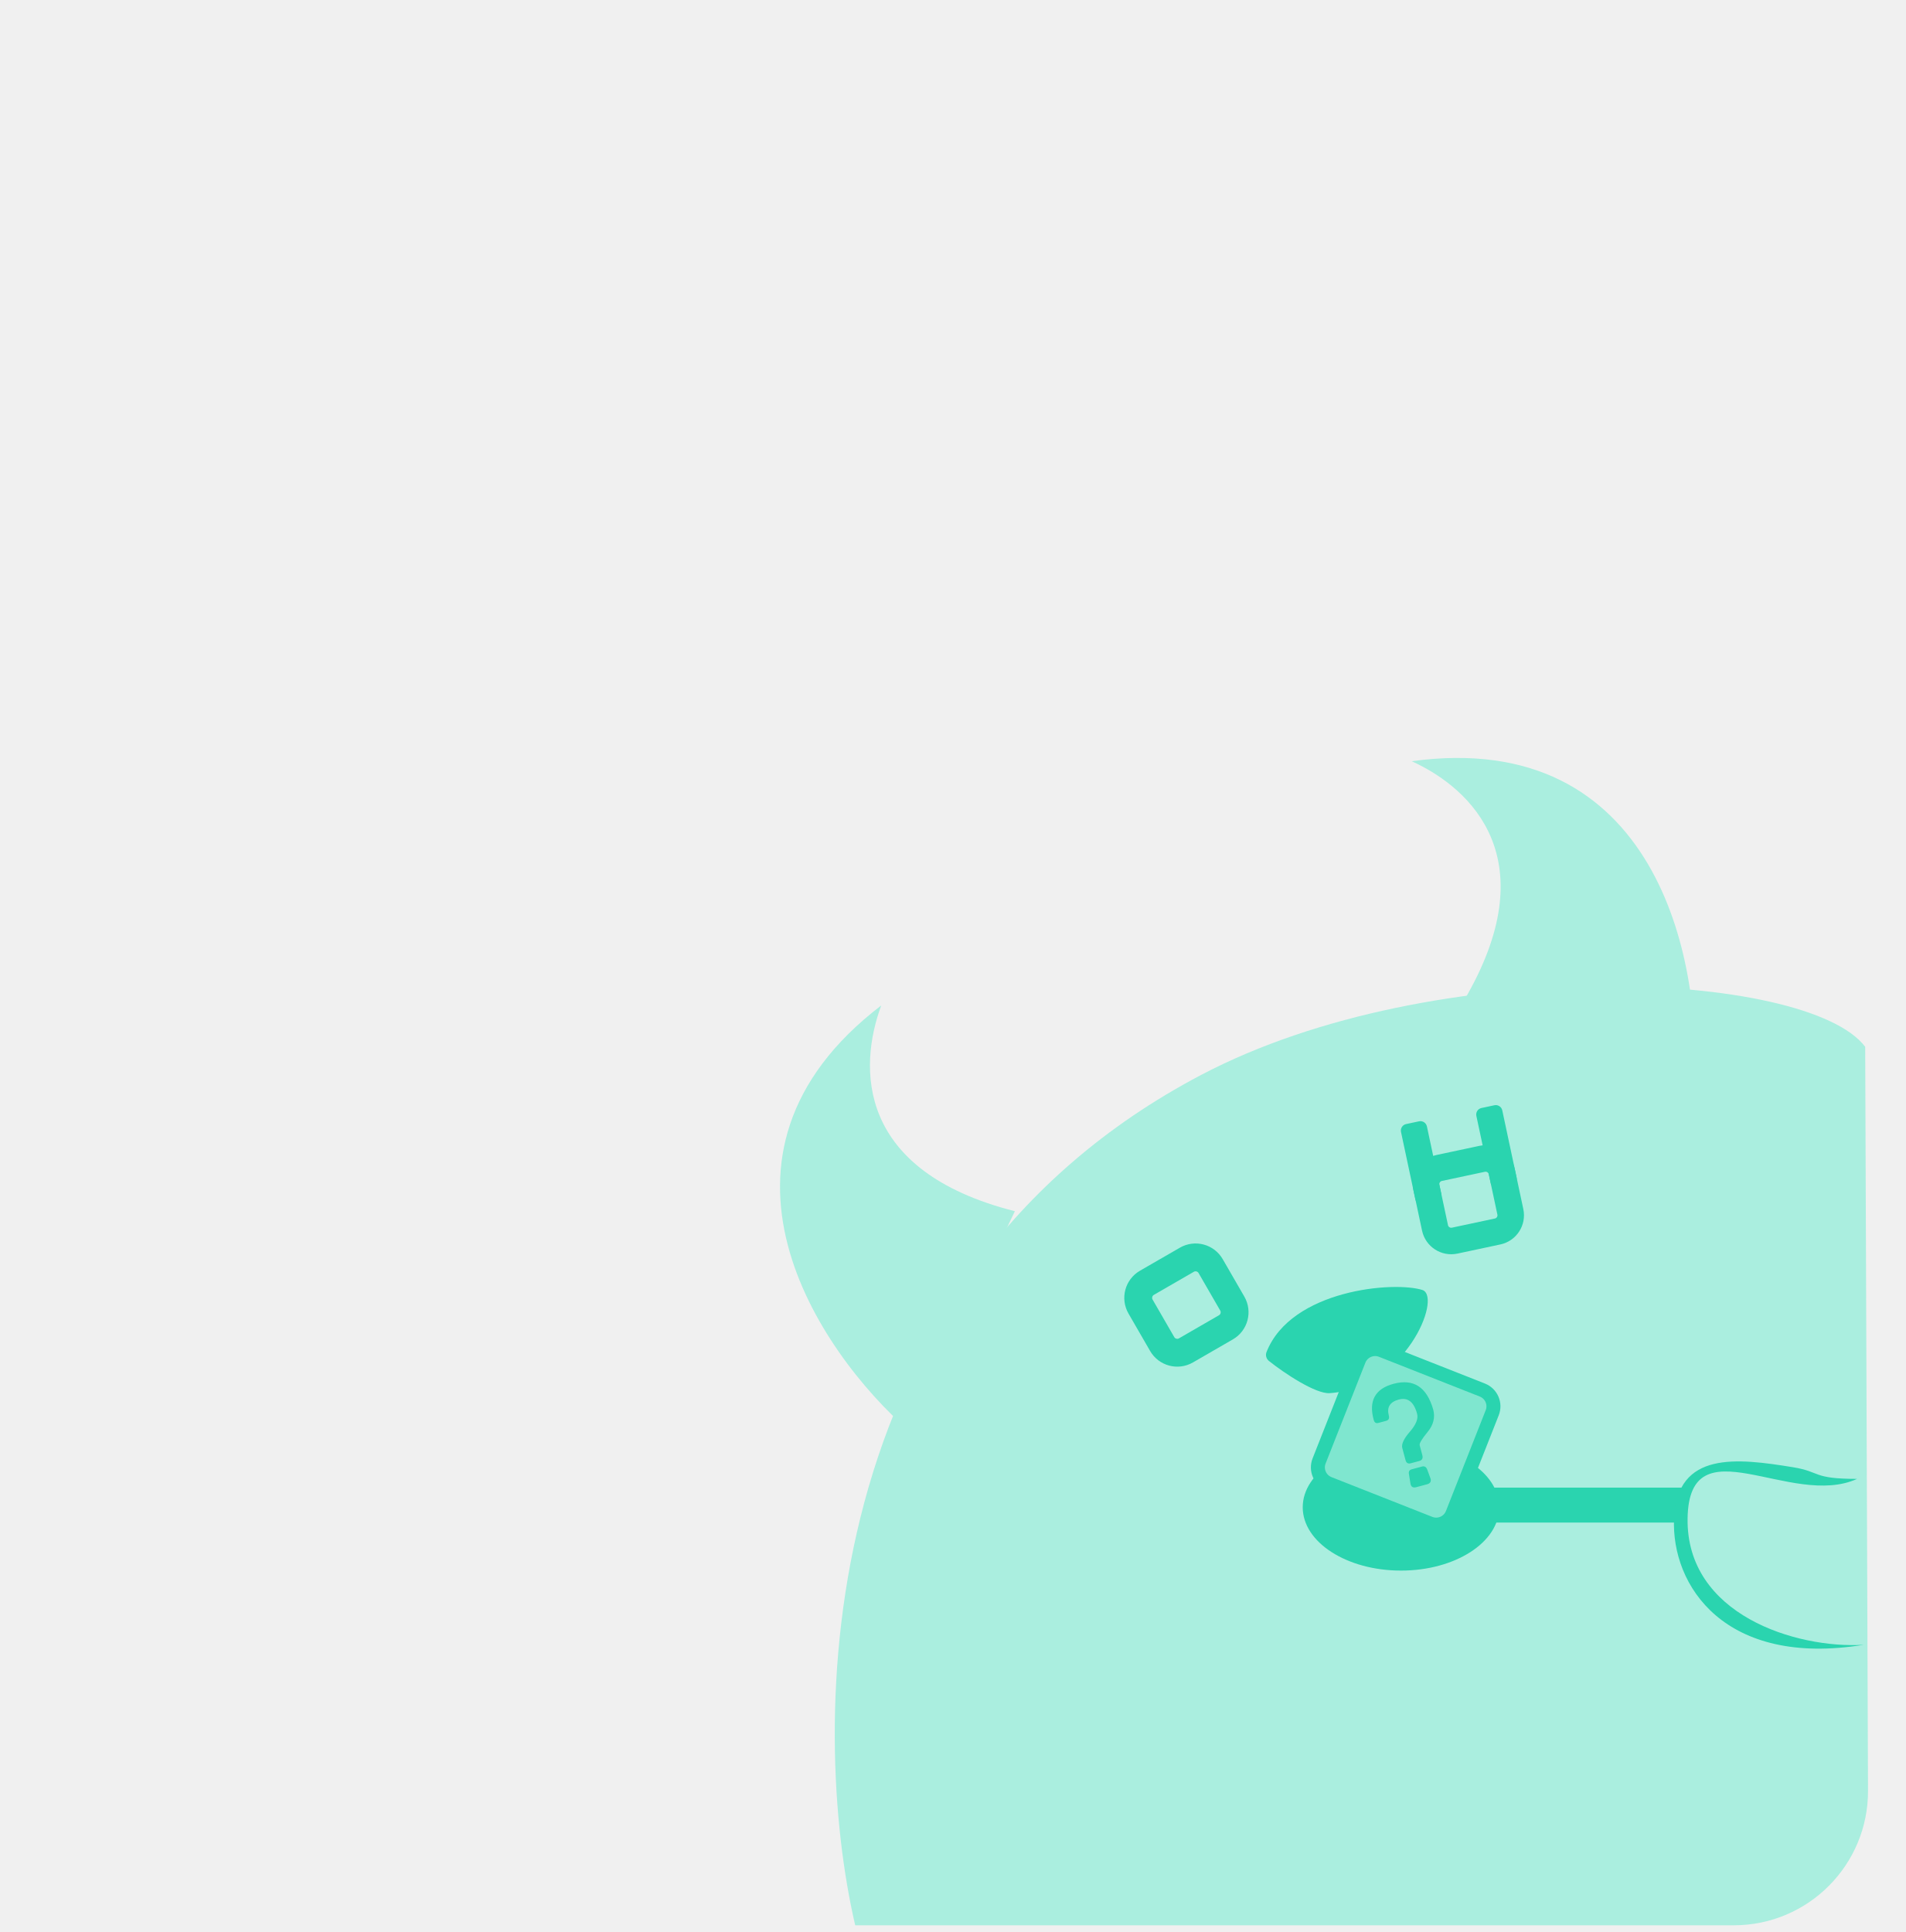
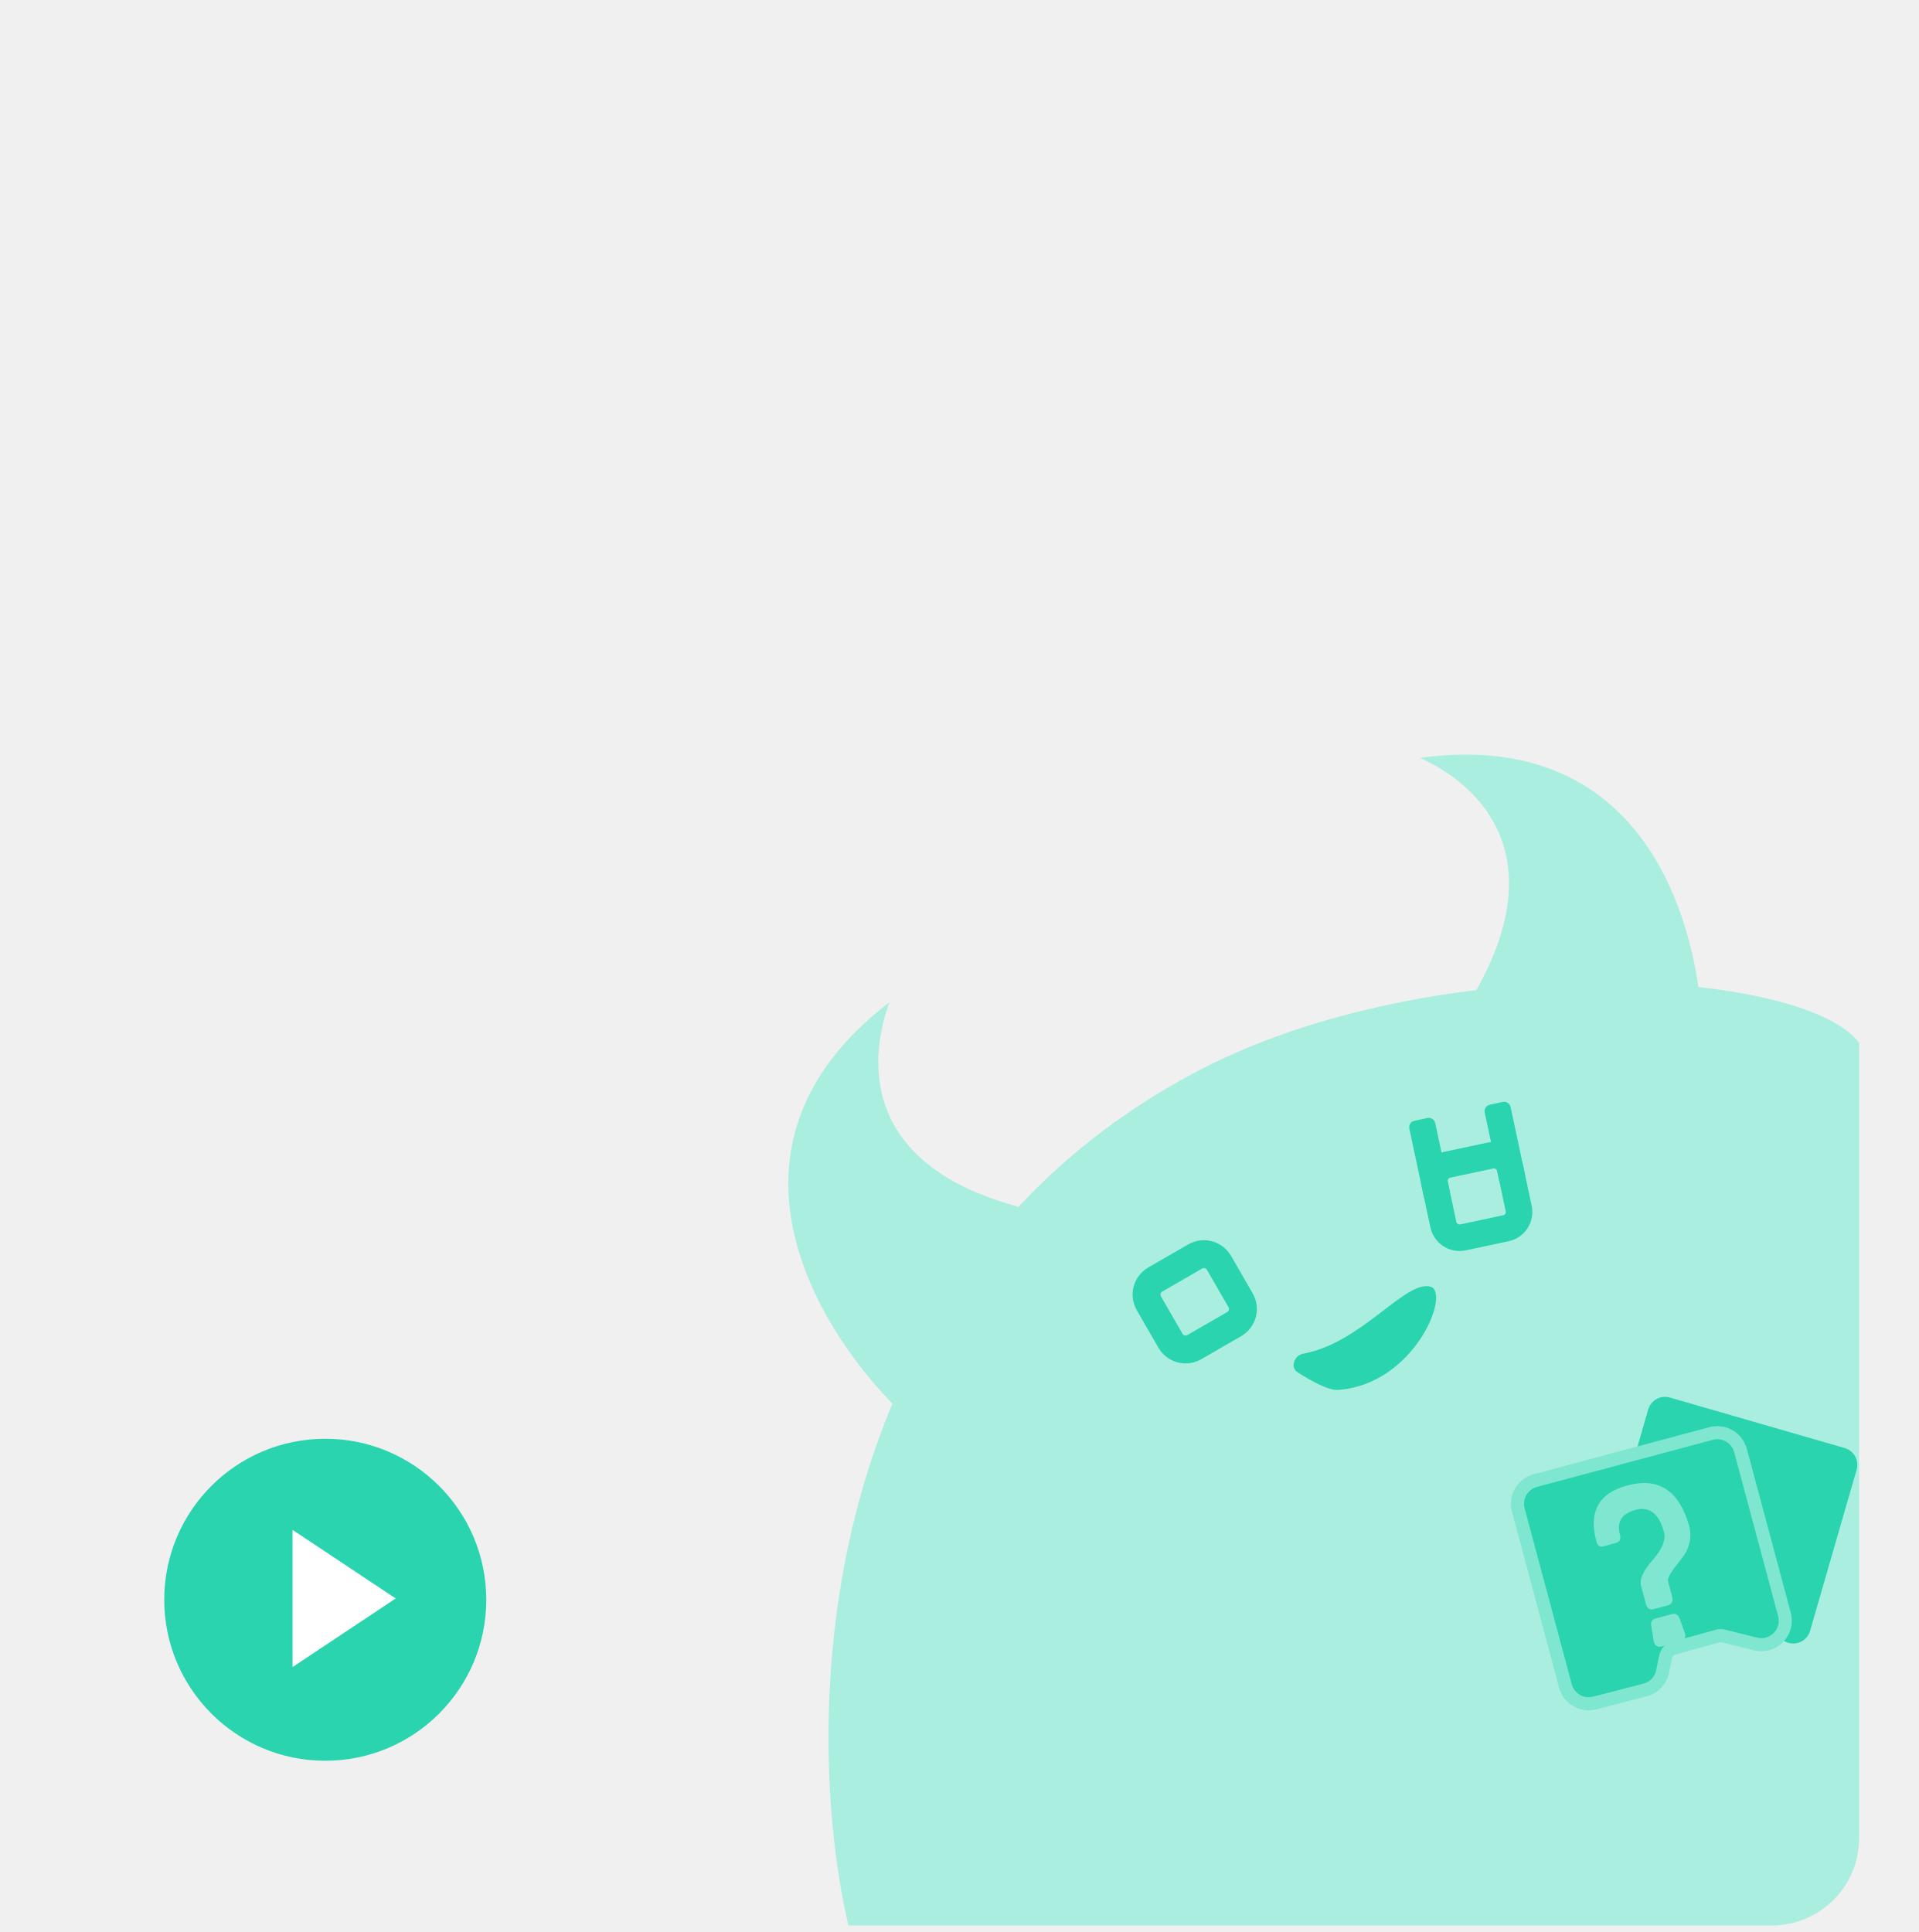
- <svg xmlns="http://www.w3.org/2000/svg" width="284" height="288" viewBox="0 0 284 288" fill="none">
-   <path d="M151.265 180.553C127.67 174.578 127.905 159.17 131.349 149.879C102.126 172.23 121.985 201.51 135.567 213.356L151.265 180.553Z" fill="#AAEEDF" />
-   <path d="M218.161 149.215C230.535 128.256 219.431 117.572 210.41 113.474C246.858 108.467 253.66 143.187 252.504 161.173L218.161 149.215Z" fill="#AAEEDF" />
-   <path d="M179.045 160.228C120.807 190.843 120.558 257.303 127.465 287H258.422C269.498 287 278.465 277.999 278.422 266.924L278 156.042C269.413 144.682 213.888 141.912 179.045 160.228Z" fill="#AAEEDF" />
-   <rect x="212.091" y="174.623" width="11.481" height="11.074" rx="2.469" transform="rotate(-12.0325 212.091 174.623)" stroke="#2AD4AF" stroke-width="3.951" />
-   <rect x="208.609" y="167.769" width="3.948" height="12.219" rx="0.988" transform="rotate(-12.0325 208.609 167.769)" fill="#2AD4AF" />
-   <rect x="219.841" y="165.375" width="3.948" height="12.219" rx="0.988" transform="rotate(-12.0325 219.841 165.375)" fill="#2AD4AF" />
-   <rect x="168.698" y="192.521" width="12.064" height="11.636" rx="2.595" transform="rotate(-30 168.698 192.521)" stroke="#2AD4AF" stroke-width="4.152" />
-   <path d="M198.186 207.674C196.096 207.818 191.386 204.676 189.139 202.883C188.739 202.563 188.583 202.026 188.771 201.549C192.434 192.244 207.836 190.917 212.078 192.32C214.885 193.54 209.421 206.901 198.186 207.674Z" fill="#2AD4AF" />
-   <rect width="42.306" height="5.207" transform="matrix(-1 0 0 1 251.441 221.758)" fill="#2AD4AF" />
-   <ellipse cx="14.644" cy="9.438" rx="14.644" ry="9.438" transform="matrix(-1 0 0 1 223.456 215.249)" fill="#2AD4AF" />
-   <path d="M267.227 218.715C271.436 219.398 270.066 220.455 276.793 220.455C266.926 224.94 251.753 211.988 251.529 226.34C251.305 240.692 267.679 245.786 277.77 245.188C257.138 248.552 249.062 236.432 249.511 226.34C249.959 216.249 258.929 217.37 267.227 218.715Z" fill="#2AD4AF" />
-   <rect x="-1.352" y="0.587" width="21.367" height="21.367" rx="2.606" transform="matrix(-0.930276 -0.366859 -0.366859 0.930276 222.325 207.127)" fill="#7FE6CF" stroke="#2AD4AF" stroke-width="2.085" />
-   <path d="M211.089 221.692C210.622 221.817 210.339 221.666 210.236 221.225L209.995 219.721C209.928 219.351 210.061 219.121 210.423 219.024L211.962 218.612C212.324 218.515 212.596 218.684 212.743 219.114L213.224 220.424C213.349 220.892 213.134 221.176 212.598 221.287L211.089 221.692ZM213.615 210.115C213.93 211.292 213.65 212.418 212.781 213.46C211.916 214.516 211.525 215.171 211.598 215.442L211.99 216.906C212.116 217.374 211.969 217.672 211.546 217.785L210.264 218.129C209.872 218.234 209.623 218.09 209.503 217.702L209.005 215.846C208.856 215.288 209.221 214.478 210.136 213.425C211.05 212.371 211.41 211.482 211.216 210.758C210.739 208.978 209.821 208.269 208.494 208.625C207.166 208.981 206.668 209.777 206.999 211.015C207.113 211.437 206.973 211.701 206.596 211.802L205.434 212.113C205.072 212.21 204.853 212.059 204.744 211.651C203.969 208.819 204.958 207.017 207.704 206.281C210.676 205.485 212.649 206.751 213.615 210.115Z" fill="#2AD4AF" />
+ <svg xmlns="http://www.w3.org/2000/svg" width="286" height="288" viewBox="0 0 286 288" fill="none">
+   <path d="M152.516 180.067C128.918 174.091 129.153 158.681 132.597 149.388C103.369 171.743 123.231 201.027 136.816 212.875L152.516 180.067Z" fill="#AAEEDF" />
+   <path d="M219.421 148.723C231.797 127.761 220.691 117.075 211.668 112.976C248.122 107.969 254.925 142.694 253.769 160.683L219.421 148.723Z" fill="#AAEEDF" />
+   <path d="M178.546 159.647C120.299 190.267 119.551 257.323 126.459 287.025H264.1C271.291 287.025 277.12 281.196 277.12 274.005V155.46C268.532 144.098 213.394 141.328 178.546 159.647Z" fill="#AAEEDF" />
+   <rect x="213.35" y="174.135" width="11.483" height="11.076" rx="2.47" transform="rotate(-12.0325 213.35 174.135)" stroke="#2AD4AF" stroke-width="3.952" />
+   <rect x="209.867" y="167.279" width="3.948" height="12.221" rx="0.988" transform="rotate(-12.0325 209.867 167.279)" fill="#2AD4AF" />
+   <rect x="221.102" y="164.885" width="3.948" height="12.221" rx="0.988" transform="rotate(-12.0325 221.102 164.885)" fill="#2AD4AF" />
+   <rect x="169.951" y="192.036" width="12.066" height="11.638" rx="2.595" transform="rotate(-30 169.951 192.036)" stroke="#2AD4AF" stroke-width="4.152" />
+   <path d="M199.443 207.19C198.069 207.284 195.562 205.958 193.367 204.529C192.273 203.817 192.944 202.031 194.228 201.799C203.058 200.206 209.586 190.593 213.338 191.834C216.145 193.053 210.68 206.416 199.443 207.19Z" fill="#2AD4AF" />
+   <path d="M245.678 210.109C246.077 208.727 247.52 207.93 248.902 208.329L274.966 215.857C276.348 216.256 277.144 217.7 276.745 219.081L269.804 243.116C269.235 245.084 266.721 245.655 265.358 244.125L262.083 240.448C261.703 240.023 261.195 239.733 260.635 239.624L254.042 238.343C253.157 238.171 252.247 238.469 251.634 239.13L249.986 240.91C249.311 241.638 248.281 241.92 247.33 241.635L239.899 239.413C238.53 239.004 237.747 237.569 238.143 236.196L245.678 210.109Z" fill="#2AD4AF" />
+   <path d="M228.846 220.711C226.936 221.222 225.803 223.186 226.315 225.095L233.343 251.324C233.851 253.221 235.793 254.355 237.695 253.864L245.205 251.927C246.527 251.586 247.54 250.523 247.817 249.186L248.28 246.948C248.404 246.351 248.851 245.873 249.439 245.71L256.045 243.879C256.316 243.804 256.602 243.801 256.875 243.869L261.659 245.066C264.307 245.729 266.693 243.303 265.987 240.666L259.436 216.221C258.925 214.311 256.961 213.177 255.051 213.689L228.846 220.711Z" fill="#2AD4AF" stroke="#7FE6CF" stroke-width="1.953" />
+   <path d="M247.832 245.409C247.104 245.604 246.664 245.37 246.505 244.683L246.13 242.342C246.026 241.766 246.232 241.409 246.795 241.258L249.19 240.616C249.754 240.465 250.177 240.729 250.406 241.398L251.154 243.437C251.349 244.165 251.015 244.607 250.18 244.78L247.832 245.409ZM251.763 227.394C252.254 229.226 251.817 230.979 250.465 232.599C249.119 234.243 248.511 235.262 248.624 235.685L249.234 237.962C249.429 238.69 249.201 239.154 248.544 239.33L246.548 239.865C245.937 240.028 245.55 239.805 245.363 239.201L244.59 236.313C244.357 235.444 244.925 234.184 246.348 232.545C247.771 230.905 248.332 229.522 248.03 228.395C247.287 225.624 245.859 224.522 243.793 225.075C241.727 225.629 240.952 226.869 241.468 228.794C241.644 229.451 241.427 229.862 240.84 230.019L239.032 230.504C238.468 230.655 238.128 230.419 237.958 229.785C236.752 225.377 238.291 222.574 242.564 221.429C247.19 220.189 250.26 222.16 251.763 227.394Z" fill="#7FE6CF" />
+   <circle cx="48.482" cy="238.474" r="24" fill="#2AD4AF" />
+   <path d="M58.98 238.281L43.607 248.507V228.056L58.98 238.281Z" fill="white" />
</svg>
